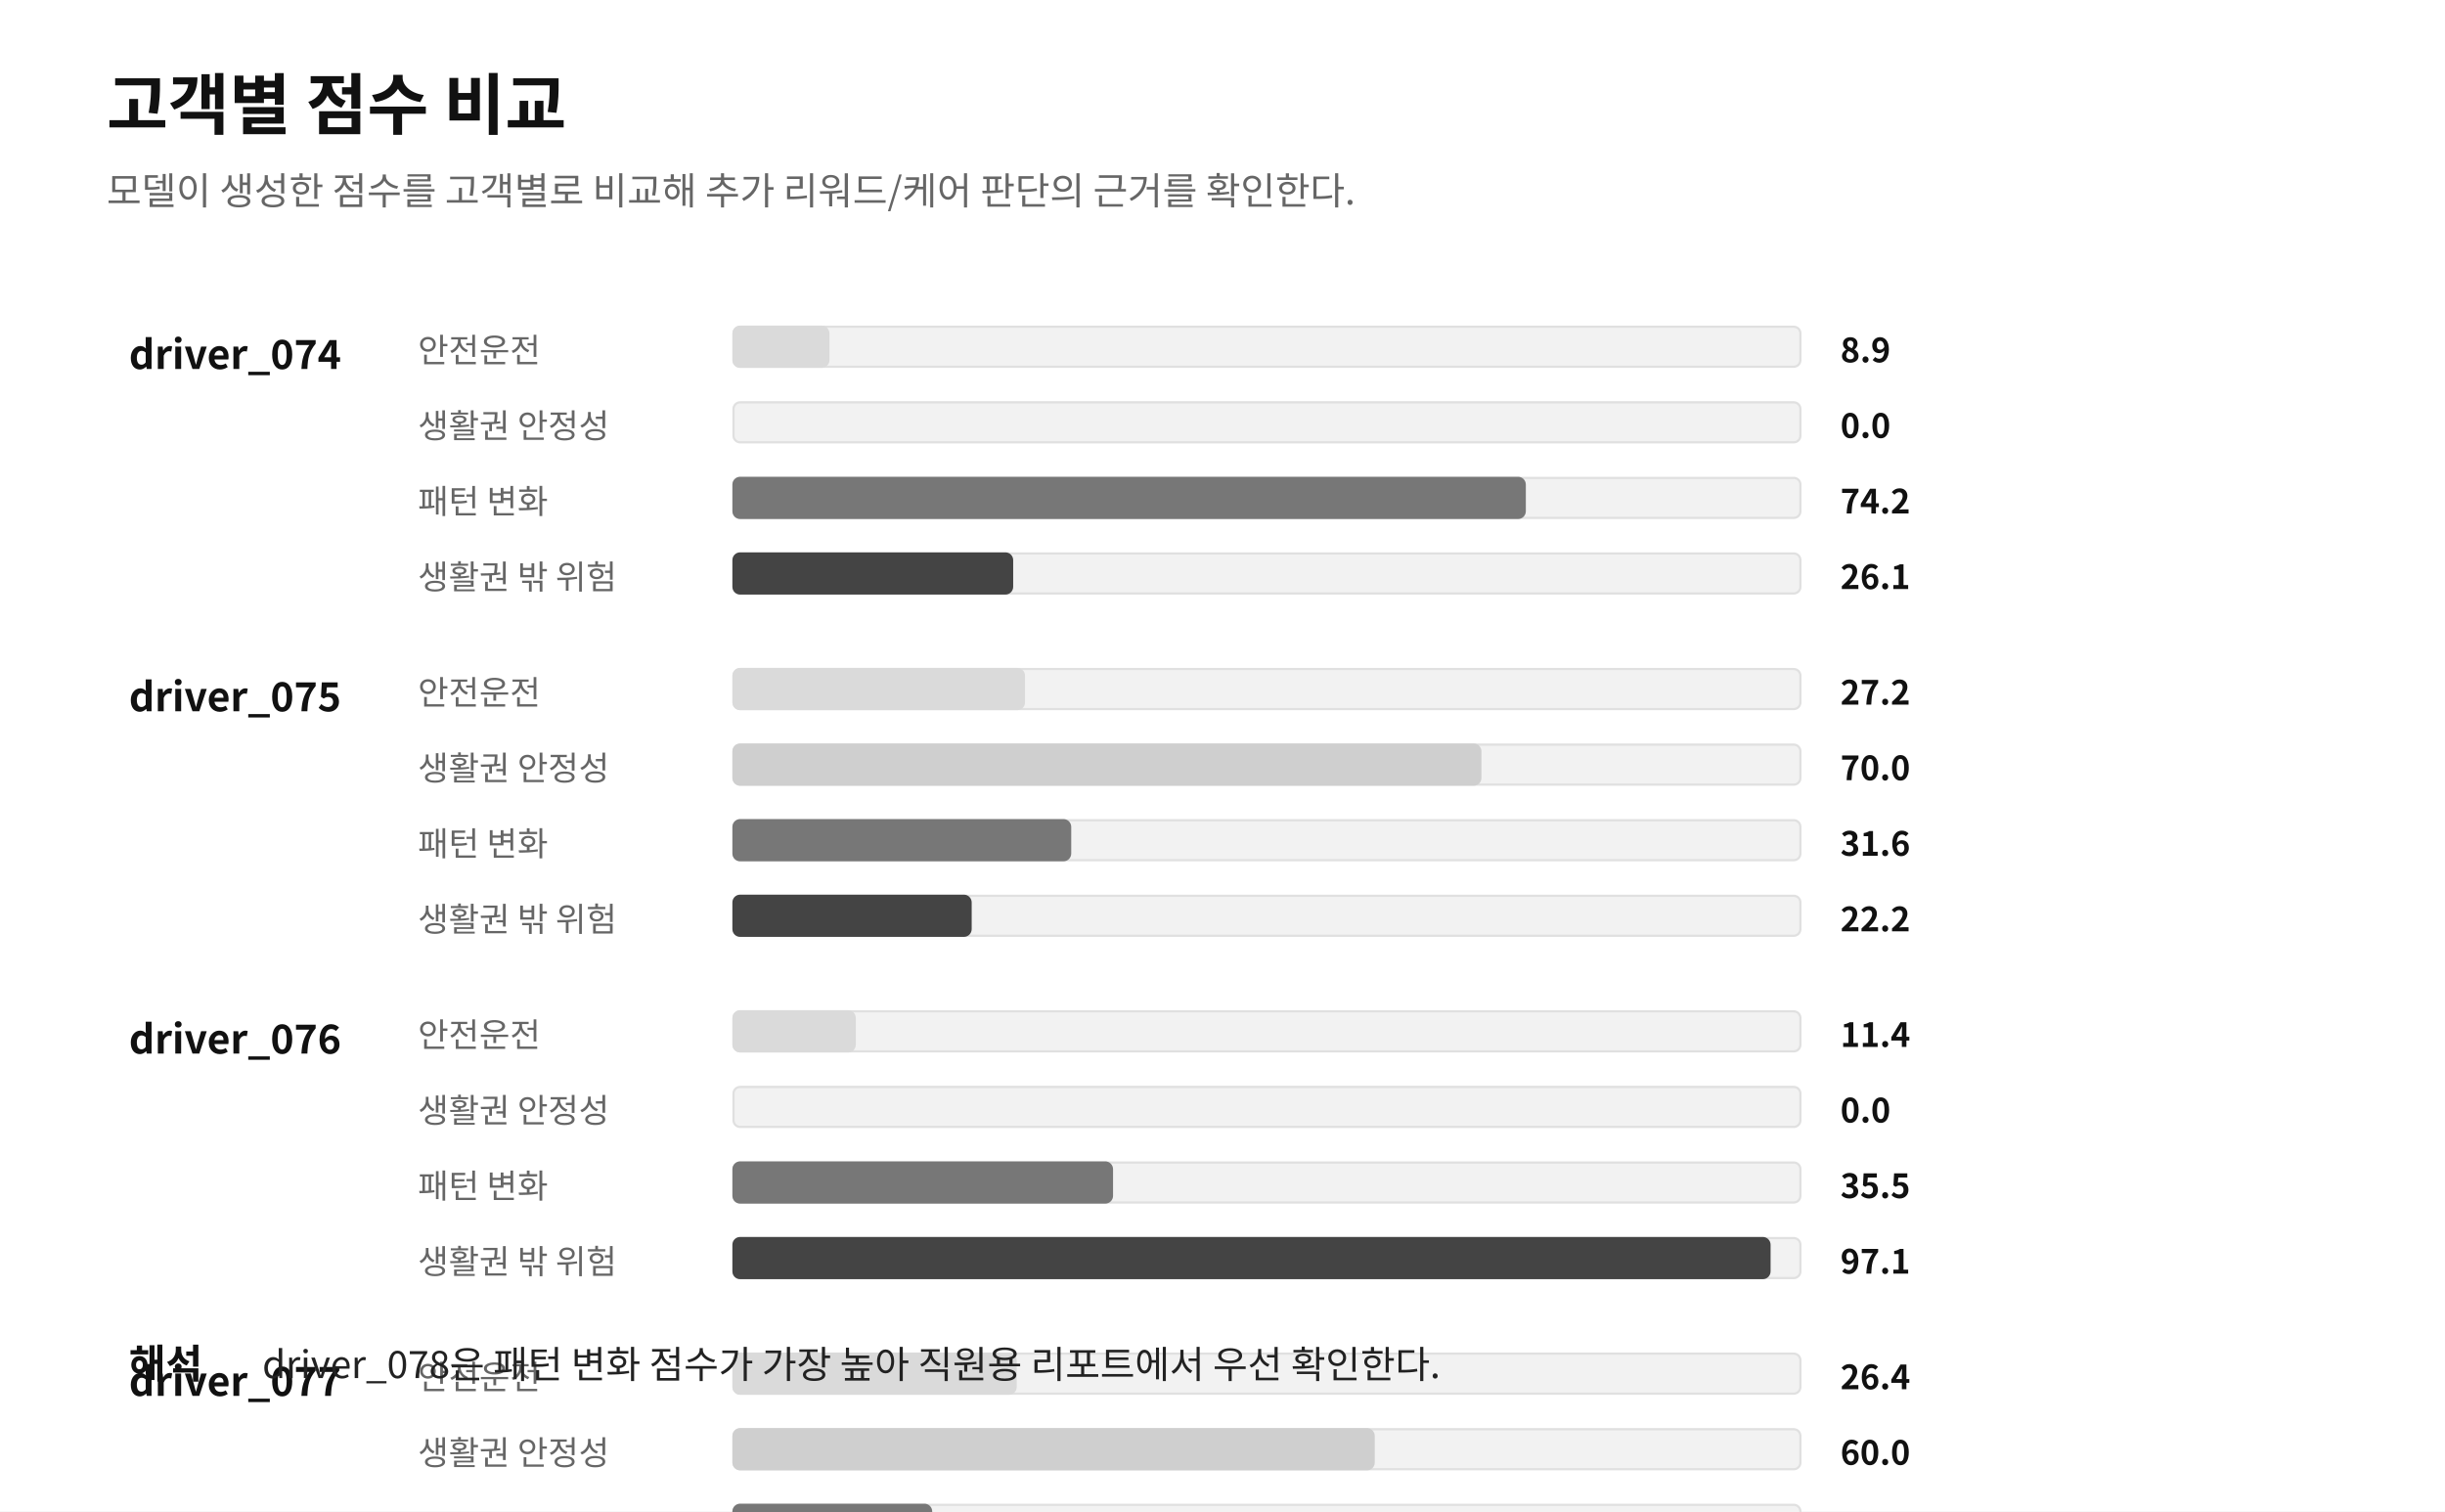
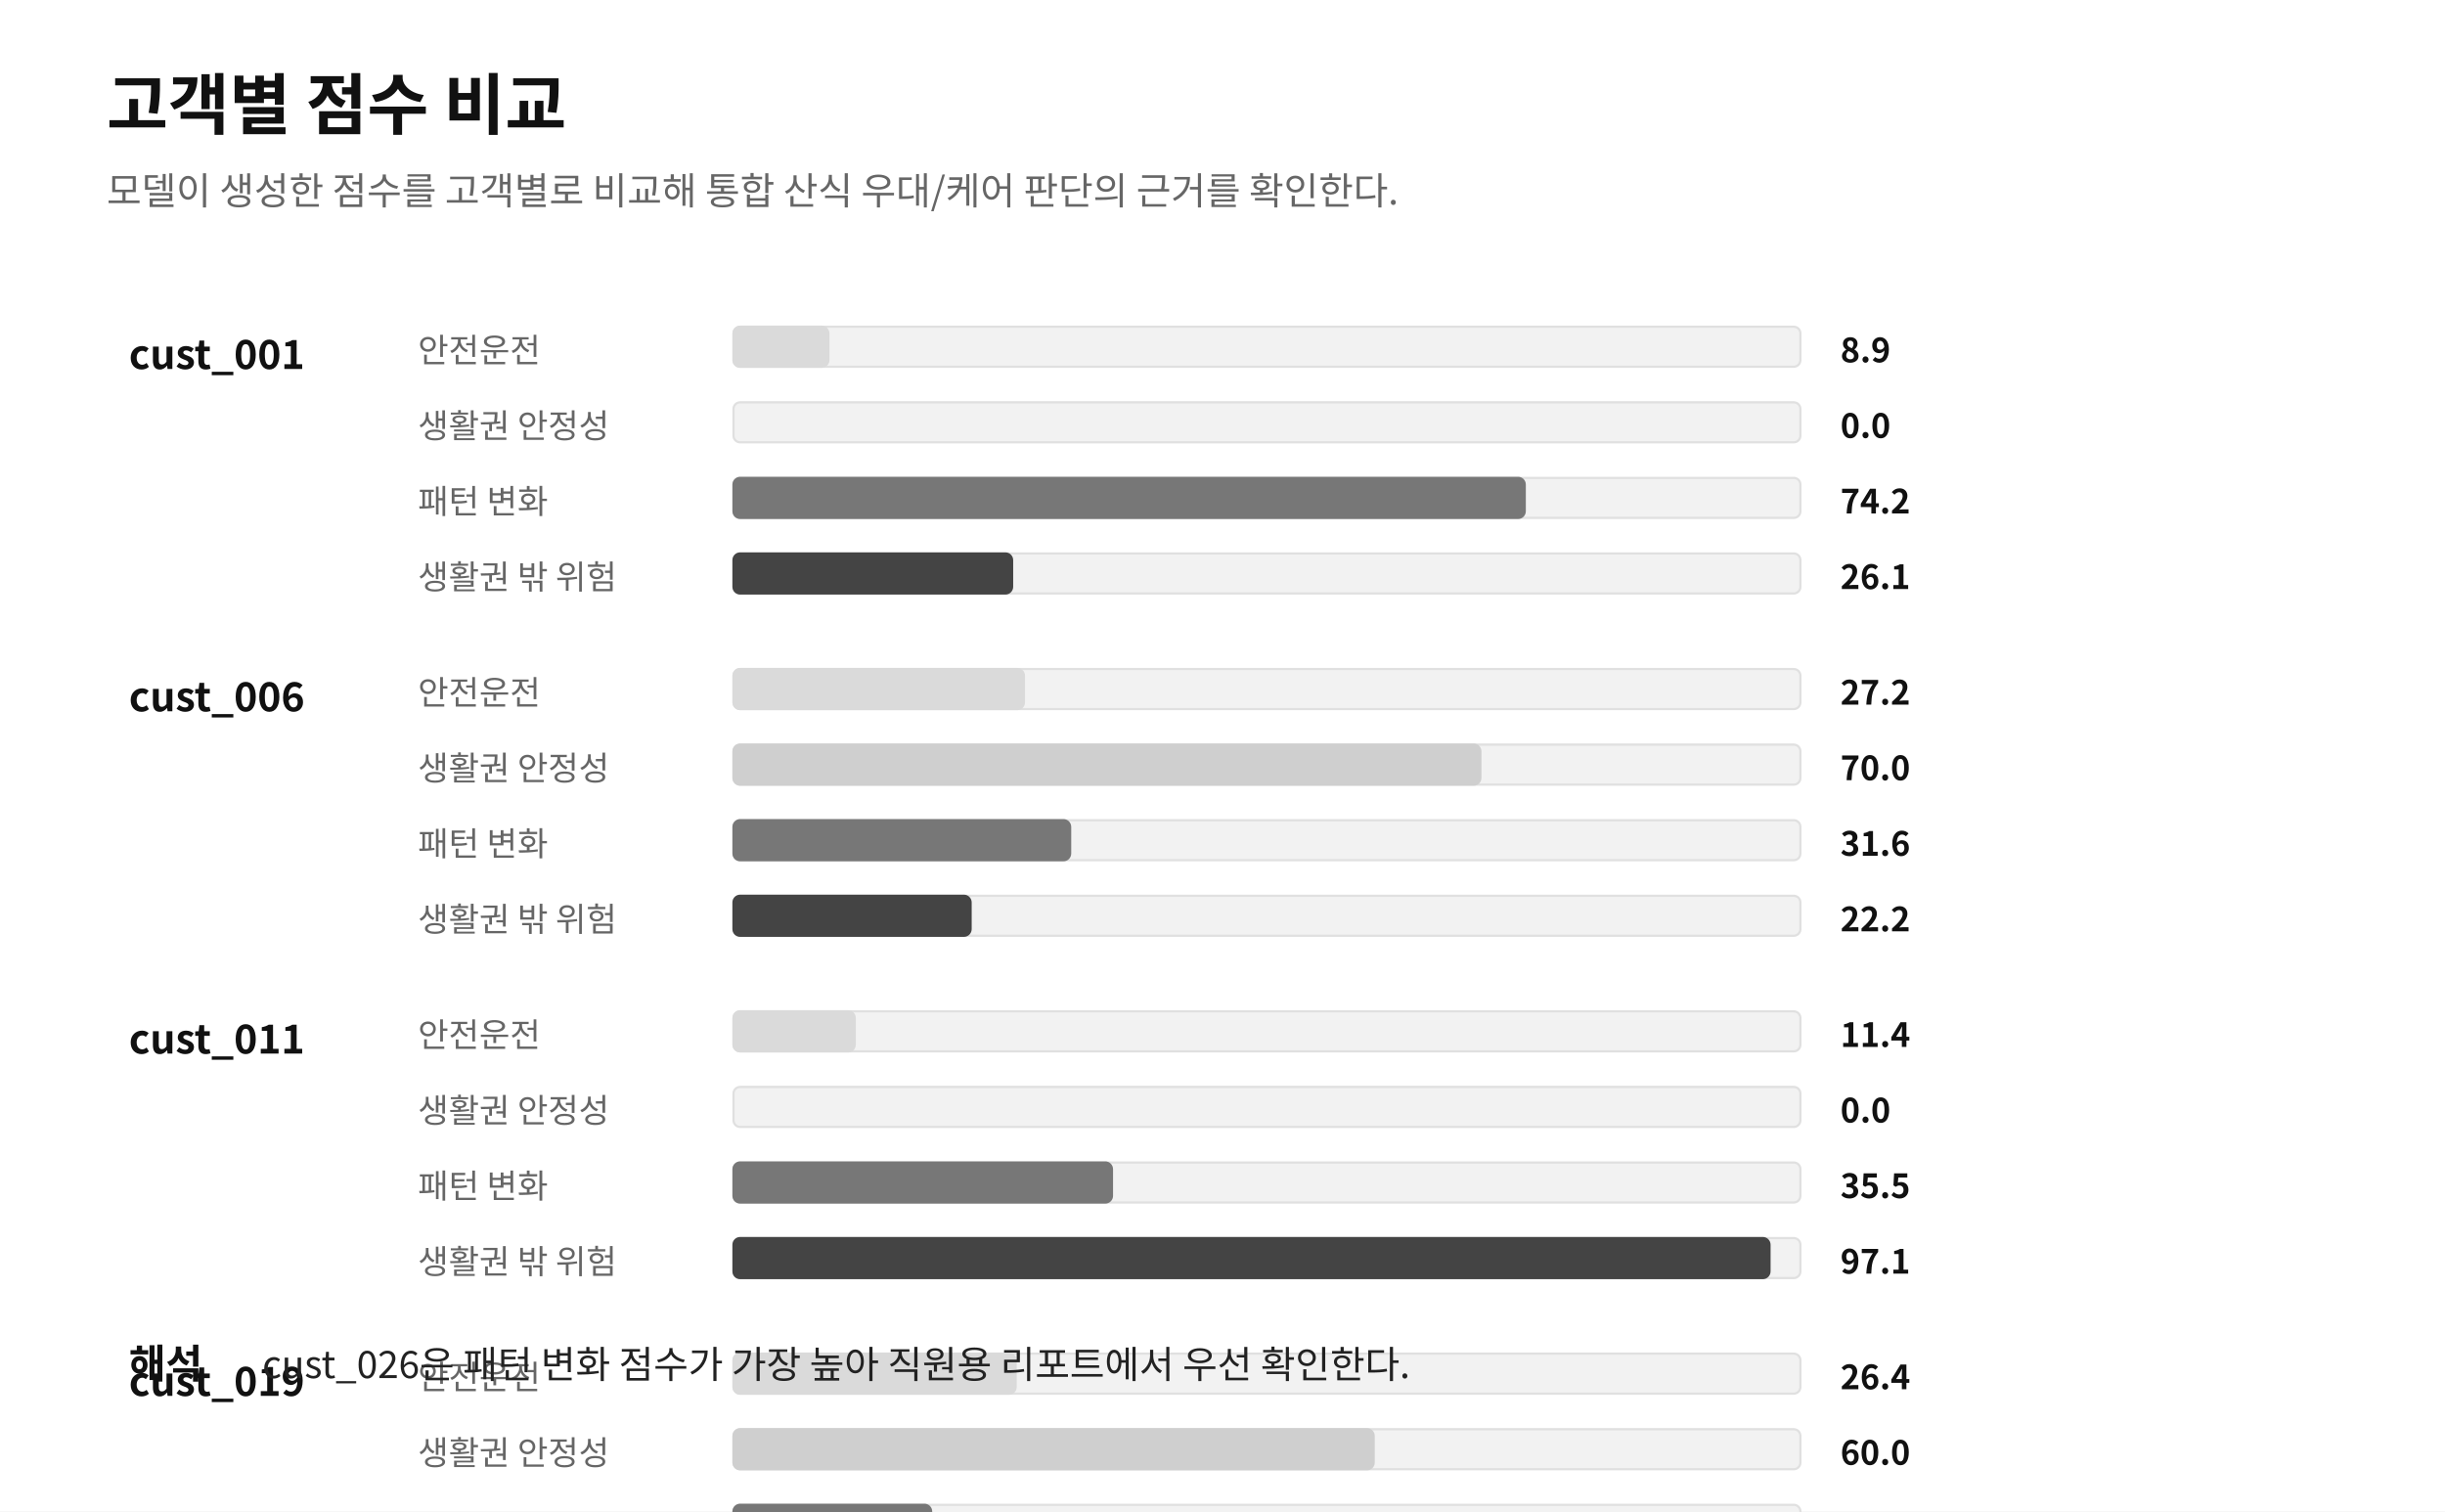
<svg xmlns="http://www.w3.org/2000/svg" width="1100" height="680" viewBox="0 0 1100 680">
  <rect x="0" y="0" width="1100" height="680" fill="#FFFFFF" />
  <text x="48" y="58" font-family="Apple SD Gothic Neo, Noto Sans KR, Noto Sans CJK KR, Arial, sans-serif" font-size="30" font-weight="800" fill="#111111">고객별 점수 비교</text>
-   <text x="48" y="92" font-family="Apple SD Gothic Neo, Noto Sans KR, Noto Sans CJK KR, Arial, sans-serif" font-size="17" font-weight="400" fill="#666666">모델이 생성한 점수를 고객별로 비교해 추가 리워드/케어 판단의 근거를 확인한다.</text>
-   <text x="58" y="166" font-family="Apple SD Gothic Neo, Noto Sans KR, Noto Sans CJK KR, Arial, sans-serif" font-size="18" font-weight="800" fill="#111111">driver_074</text>
+   <text x="48" y="92" font-family="Apple SD Gothic Neo, Noto Sans KR, Noto Sans CJK KR, Arial, sans-serif" font-size="17" font-weight="400" fill="#666666">모델이 생성한 점수를 고객별로 비교해 통합 산식 우대/케어 판단의 근거를 확인한다.</text>
+   <text x="58" y="166" font-family="Apple SD Gothic Neo, Noto Sans KR, Noto Sans CJK KR, Arial, sans-serif" font-size="18" font-weight="800" fill="#111111">cust_001</text>
  <text x="188" y="163" font-family="Apple SD Gothic Neo, Noto Sans KR, Noto Sans CJK KR, Arial, sans-serif" font-size="15" font-weight="400" fill="#666666">안전운전</text>
  <rect x="330" y="147" width="480.00" height="18" rx="3" fill="#F2F2F2" stroke="#E0E0E0" stroke-width="1" />
  <rect x="330" y="147" width="42.67" height="18" rx="3" fill="#DADADA" stroke="#DADADA" stroke-width="1" />
  <text x="828" y="163" font-family="Apple SD Gothic Neo, Noto Sans KR, Noto Sans CJK KR, Arial, sans-serif" font-size="15" font-weight="700" fill="#111111">8.9</text>
  <text x="188" y="197" font-family="Apple SD Gothic Neo, Noto Sans KR, Noto Sans CJK KR, Arial, sans-serif" font-size="15" font-weight="400" fill="#666666">생활권 안정성</text>
  <rect x="330" y="181" width="480.00" height="18" rx="3" fill="#F2F2F2" stroke="#E0E0E0" stroke-width="1" />
  <rect x="330" y="181" width="0.00" height="18" rx="3" fill="#CFCFCF" stroke="#CFCFCF" stroke-width="1" />
  <text x="828" y="197" font-family="Apple SD Gothic Neo, Noto Sans KR, Noto Sans CJK KR, Arial, sans-serif" font-size="15" font-weight="700" fill="#111111">0.0</text>
  <text x="188" y="231" font-family="Apple SD Gothic Neo, Noto Sans KR, Noto Sans CJK KR, Arial, sans-serif" font-size="15" font-weight="400" fill="#666666">패턴 변화</text>
  <rect x="330" y="215" width="480.00" height="18" rx="3" fill="#F2F2F2" stroke="#E0E0E0" stroke-width="1" />
  <rect x="330" y="215" width="355.97" height="18" rx="3" fill="#777777" stroke="#777777" stroke-width="1" />
  <text x="828" y="231" font-family="Apple SD Gothic Neo, Noto Sans KR, Noto Sans CJK KR, Arial, sans-serif" font-size="15" font-weight="700" fill="#111111">74.2</text>
  <text x="188" y="265" font-family="Apple SD Gothic Neo, Noto Sans KR, Noto Sans CJK KR, Arial, sans-serif" font-size="15" font-weight="400" fill="#666666">생활권 밖 위험</text>
  <rect x="330" y="249" width="480.00" height="18" rx="3" fill="#F2F2F2" stroke="#E0E0E0" stroke-width="1" />
  <rect x="330" y="249" width="125.33" height="18" rx="3" fill="#444444" stroke="#444444" stroke-width="1" />
  <text x="828" y="265" font-family="Apple SD Gothic Neo, Noto Sans KR, Noto Sans CJK KR, Arial, sans-serif" font-size="15" font-weight="700" fill="#111111">26.1</text>
-   <text x="58" y="320" font-family="Apple SD Gothic Neo, Noto Sans KR, Noto Sans CJK KR, Arial, sans-serif" font-size="18" font-weight="800" fill="#111111">driver_075</text>
+   <text x="58" y="320" font-family="Apple SD Gothic Neo, Noto Sans KR, Noto Sans CJK KR, Arial, sans-serif" font-size="18" font-weight="800" fill="#111111">cust_006</text>
  <text x="188" y="317" font-family="Apple SD Gothic Neo, Noto Sans KR, Noto Sans CJK KR, Arial, sans-serif" font-size="15" font-weight="400" fill="#666666">안전운전</text>
  <rect x="330" y="301" width="480.00" height="18" rx="3" fill="#F2F2F2" stroke="#E0E0E0" stroke-width="1" />
  <rect x="330" y="301" width="130.66" height="18" rx="3" fill="#DADADA" stroke="#DADADA" stroke-width="1" />
  <text x="828" y="317" font-family="Apple SD Gothic Neo, Noto Sans KR, Noto Sans CJK KR, Arial, sans-serif" font-size="15" font-weight="700" fill="#111111">27.2</text>
  <text x="188" y="351" font-family="Apple SD Gothic Neo, Noto Sans KR, Noto Sans CJK KR, Arial, sans-serif" font-size="15" font-weight="400" fill="#666666">생활권 안정성</text>
  <rect x="330" y="335" width="480.00" height="18" rx="3" fill="#F2F2F2" stroke="#E0E0E0" stroke-width="1" />
  <rect x="330" y="335" width="336.00" height="18" rx="3" fill="#CFCFCF" stroke="#CFCFCF" stroke-width="1" />
  <text x="828" y="351" font-family="Apple SD Gothic Neo, Noto Sans KR, Noto Sans CJK KR, Arial, sans-serif" font-size="15" font-weight="700" fill="#111111">70.0</text>
  <text x="188" y="385" font-family="Apple SD Gothic Neo, Noto Sans KR, Noto Sans CJK KR, Arial, sans-serif" font-size="15" font-weight="400" fill="#666666">패턴 변화</text>
  <rect x="330" y="369" width="480.00" height="18" rx="3" fill="#F2F2F2" stroke="#E0E0E0" stroke-width="1" />
  <rect x="330" y="369" width="151.44" height="18" rx="3" fill="#777777" stroke="#777777" stroke-width="1" />
  <text x="828" y="385" font-family="Apple SD Gothic Neo, Noto Sans KR, Noto Sans CJK KR, Arial, sans-serif" font-size="15" font-weight="700" fill="#111111">31.6</text>
  <text x="188" y="419" font-family="Apple SD Gothic Neo, Noto Sans KR, Noto Sans CJK KR, Arial, sans-serif" font-size="15" font-weight="400" fill="#666666">생활권 밖 위험</text>
  <rect x="330" y="403" width="480.00" height="18" rx="3" fill="#F2F2F2" stroke="#E0E0E0" stroke-width="1" />
  <rect x="330" y="403" width="106.66" height="18" rx="3" fill="#444444" stroke="#444444" stroke-width="1" />
  <text x="828" y="419" font-family="Apple SD Gothic Neo, Noto Sans KR, Noto Sans CJK KR, Arial, sans-serif" font-size="15" font-weight="700" fill="#111111">22.2</text>
-   <text x="58" y="474" font-family="Apple SD Gothic Neo, Noto Sans KR, Noto Sans CJK KR, Arial, sans-serif" font-size="18" font-weight="800" fill="#111111">driver_076</text>
+   <text x="58" y="474" font-family="Apple SD Gothic Neo, Noto Sans KR, Noto Sans CJK KR, Arial, sans-serif" font-size="18" font-weight="800" fill="#111111">cust_011</text>
  <text x="188" y="471" font-family="Apple SD Gothic Neo, Noto Sans KR, Noto Sans CJK KR, Arial, sans-serif" font-size="15" font-weight="400" fill="#666666">안전운전</text>
  <rect x="330" y="455" width="480.00" height="18" rx="3" fill="#F2F2F2" stroke="#E0E0E0" stroke-width="1" />
  <rect x="330" y="455" width="54.53" height="18" rx="3" fill="#DADADA" stroke="#DADADA" stroke-width="1" />
  <text x="828" y="471" font-family="Apple SD Gothic Neo, Noto Sans KR, Noto Sans CJK KR, Arial, sans-serif" font-size="15" font-weight="700" fill="#111111">11.4</text>
  <text x="188" y="505" font-family="Apple SD Gothic Neo, Noto Sans KR, Noto Sans CJK KR, Arial, sans-serif" font-size="15" font-weight="400" fill="#666666">생활권 안정성</text>
  <rect x="330" y="489" width="480.00" height="18" rx="3" fill="#F2F2F2" stroke="#E0E0E0" stroke-width="1" />
  <rect x="330" y="489" width="0.00" height="18" rx="3" fill="#CFCFCF" stroke="#CFCFCF" stroke-width="1" />
  <text x="828" y="505" font-family="Apple SD Gothic Neo, Noto Sans KR, Noto Sans CJK KR, Arial, sans-serif" font-size="15" font-weight="700" fill="#111111">0.0</text>
  <text x="188" y="539" font-family="Apple SD Gothic Neo, Noto Sans KR, Noto Sans CJK KR, Arial, sans-serif" font-size="15" font-weight="400" fill="#666666">패턴 변화</text>
  <rect x="330" y="523" width="480.00" height="18" rx="3" fill="#F2F2F2" stroke="#E0E0E0" stroke-width="1" />
  <rect x="330" y="523" width="170.26" height="18" rx="3" fill="#777777" stroke="#777777" stroke-width="1" />
  <text x="828" y="539" font-family="Apple SD Gothic Neo, Noto Sans KR, Noto Sans CJK KR, Arial, sans-serif" font-size="15" font-weight="700" fill="#111111">35.5</text>
  <text x="188" y="573" font-family="Apple SD Gothic Neo, Noto Sans KR, Noto Sans CJK KR, Arial, sans-serif" font-size="15" font-weight="400" fill="#666666">생활권 밖 위험</text>
  <rect x="330" y="557" width="480.00" height="18" rx="3" fill="#F2F2F2" stroke="#E0E0E0" stroke-width="1" />
  <rect x="330" y="557" width="466.08" height="18" rx="3" fill="#444444" stroke="#444444" stroke-width="1" />
  <text x="828" y="573" font-family="Apple SD Gothic Neo, Noto Sans KR, Noto Sans CJK KR, Arial, sans-serif" font-size="15" font-weight="700" fill="#111111">97.1</text>
-   <text x="58" y="628" font-family="Apple SD Gothic Neo, Noto Sans KR, Noto Sans CJK KR, Arial, sans-serif" font-size="18" font-weight="800" fill="#111111">driver_077</text>
+   <text x="58" y="628" font-family="Apple SD Gothic Neo, Noto Sans KR, Noto Sans CJK KR, Arial, sans-serif" font-size="18" font-weight="800" fill="#111111">cust_019</text>
  <text x="188" y="625" font-family="Apple SD Gothic Neo, Noto Sans KR, Noto Sans CJK KR, Arial, sans-serif" font-size="15" font-weight="400" fill="#666666">안전운전</text>
  <rect x="330" y="609" width="480.00" height="18" rx="3" fill="#F2F2F2" stroke="#E0E0E0" stroke-width="1" />
  <rect x="330" y="609" width="126.91" height="18" rx="3" fill="#DADADA" stroke="#DADADA" stroke-width="1" />
  <text x="828" y="625" font-family="Apple SD Gothic Neo, Noto Sans KR, Noto Sans CJK KR, Arial, sans-serif" font-size="15" font-weight="700" fill="#111111">26.4</text>
  <text x="188" y="659" font-family="Apple SD Gothic Neo, Noto Sans KR, Noto Sans CJK KR, Arial, sans-serif" font-size="15" font-weight="400" fill="#666666">생활권 안정성</text>
  <rect x="330" y="643" width="480.00" height="18" rx="3" fill="#F2F2F2" stroke="#E0E0E0" stroke-width="1" />
  <rect x="330" y="643" width="288.00" height="18" rx="3" fill="#CFCFCF" stroke="#CFCFCF" stroke-width="1" />
  <text x="828" y="659" font-family="Apple SD Gothic Neo, Noto Sans KR, Noto Sans CJK KR, Arial, sans-serif" font-size="15" font-weight="700" fill="#111111">60.0</text>
  <text x="188" y="693" font-family="Apple SD Gothic Neo, Noto Sans KR, Noto Sans CJK KR, Arial, sans-serif" font-size="15" font-weight="400" fill="#666666">패턴 변화</text>
  <rect x="330" y="677" width="480.00" height="18" rx="3" fill="#F2F2F2" stroke="#E0E0E0" stroke-width="1" />
  <rect x="330" y="677" width="88.90" height="18" rx="3" fill="#777777" stroke="#777777" stroke-width="1" />
  <text x="828" y="693" font-family="Apple SD Gothic Neo, Noto Sans KR, Noto Sans CJK KR, Arial, sans-serif" font-size="15" font-weight="700" fill="#111111">18.5</text>
  <text x="188" y="727" font-family="Apple SD Gothic Neo, Noto Sans KR, Noto Sans CJK KR, Arial, sans-serif" font-size="15" font-weight="400" fill="#666666">생활권 밖 위험</text>
  <rect x="330" y="711" width="480.00" height="18" rx="3" fill="#F2F2F2" stroke="#E0E0E0" stroke-width="1" />
  <rect x="330" y="711" width="43.06" height="18" rx="3" fill="#444444" stroke="#444444" stroke-width="1" />
  <text x="828" y="727" font-family="Apple SD Gothic Neo, Noto Sans KR, Noto Sans CJK KR, Arial, sans-serif" font-size="15" font-weight="700" fill="#111111">9.0</text>
-   <text x="58" y="782" font-family="Apple SD Gothic Neo, Noto Sans KR, Noto Sans CJK KR, Arial, sans-serif" font-size="18" font-weight="800" fill="#111111">driver_078</text>
+   <text x="58" y="782" font-family="Apple SD Gothic Neo, Noto Sans KR, Noto Sans CJK KR, Arial, sans-serif" font-size="18" font-weight="800" fill="#111111">cust_026</text>
  <text x="188" y="779" font-family="Apple SD Gothic Neo, Noto Sans KR, Noto Sans CJK KR, Arial, sans-serif" font-size="15" font-weight="400" fill="#666666">안전운전</text>
  <rect x="330" y="763" width="480.00" height="18" rx="3" fill="#F2F2F2" stroke="#E0E0E0" stroke-width="1" />
  <rect x="330" y="763" width="39.26" height="18" rx="3" fill="#DADADA" stroke="#DADADA" stroke-width="1" />
  <text x="828" y="779" font-family="Apple SD Gothic Neo, Noto Sans KR, Noto Sans CJK KR, Arial, sans-serif" font-size="15" font-weight="700" fill="#111111">8.2</text>
  <text x="188" y="813" font-family="Apple SD Gothic Neo, Noto Sans KR, Noto Sans CJK KR, Arial, sans-serif" font-size="15" font-weight="400" fill="#666666">생활권 안정성</text>
  <rect x="330" y="797" width="480.00" height="18" rx="3" fill="#F2F2F2" stroke="#E0E0E0" stroke-width="1" />
  <rect x="330" y="797" width="216.00" height="18" rx="3" fill="#CFCFCF" stroke="#CFCFCF" stroke-width="1" />
  <text x="828" y="813" font-family="Apple SD Gothic Neo, Noto Sans KR, Noto Sans CJK KR, Arial, sans-serif" font-size="15" font-weight="700" fill="#111111">45.0</text>
  <text x="188" y="847" font-family="Apple SD Gothic Neo, Noto Sans KR, Noto Sans CJK KR, Arial, sans-serif" font-size="15" font-weight="400" fill="#666666">패턴 변화</text>
  <rect x="330" y="831" width="480.00" height="18" rx="3" fill="#F2F2F2" stroke="#E0E0E0" stroke-width="1" />
  <rect x="330" y="831" width="436.51" height="18" rx="3" fill="#777777" stroke="#777777" stroke-width="1" />
  <text x="828" y="847" font-family="Apple SD Gothic Neo, Noto Sans KR, Noto Sans CJK KR, Arial, sans-serif" font-size="15" font-weight="700" fill="#111111">90.9</text>
  <text x="188" y="881" font-family="Apple SD Gothic Neo, Noto Sans KR, Noto Sans CJK KR, Arial, sans-serif" font-size="15" font-weight="400" fill="#666666">생활권 밖 위험</text>
  <rect x="330" y="865" width="480.00" height="18" rx="3" fill="#F2F2F2" stroke="#E0E0E0" stroke-width="1" />
  <rect x="330" y="865" width="212.50" height="18" rx="3" fill="#444444" stroke="#444444" stroke-width="1" />
  <text x="828" y="881" font-family="Apple SD Gothic Neo, Noto Sans KR, Noto Sans CJK KR, Arial, sans-serif" font-size="15" font-weight="700" fill="#111111">44.3</text>
-   <text x="58" y="936" font-family="Apple SD Gothic Neo, Noto Sans KR, Noto Sans CJK KR, Arial, sans-serif" font-size="18" font-weight="800" fill="#111111">driver_079</text>
+   <text x="58" y="936" font-family="Apple SD Gothic Neo, Noto Sans KR, Noto Sans CJK KR, Arial, sans-serif" font-size="18" font-weight="800" fill="#111111">cust_030</text>
  <text x="188" y="933" font-family="Apple SD Gothic Neo, Noto Sans KR, Noto Sans CJK KR, Arial, sans-serif" font-size="15" font-weight="400" fill="#666666">안전운전</text>
  <rect x="330" y="917" width="480.00" height="18" rx="3" fill="#F2F2F2" stroke="#E0E0E0" stroke-width="1" />
  <rect x="330" y="917" width="201.60" height="18" rx="3" fill="#DADADA" stroke="#DADADA" stroke-width="1" />
  <text x="828" y="933" font-family="Apple SD Gothic Neo, Noto Sans KR, Noto Sans CJK KR, Arial, sans-serif" font-size="15" font-weight="700" fill="#111111">42.0</text>
  <text x="188" y="967" font-family="Apple SD Gothic Neo, Noto Sans KR, Noto Sans CJK KR, Arial, sans-serif" font-size="15" font-weight="400" fill="#666666">생활권 안정성</text>
  <rect x="330" y="951" width="480.00" height="18" rx="3" fill="#F2F2F2" stroke="#E0E0E0" stroke-width="1" />
  <rect x="330" y="951" width="0.00" height="18" rx="3" fill="#CFCFCF" stroke="#CFCFCF" stroke-width="1" />
  <text x="828" y="967" font-family="Apple SD Gothic Neo, Noto Sans KR, Noto Sans CJK KR, Arial, sans-serif" font-size="15" font-weight="700" fill="#111111">0.0</text>
  <text x="188" y="1001" font-family="Apple SD Gothic Neo, Noto Sans KR, Noto Sans CJK KR, Arial, sans-serif" font-size="15" font-weight="400" fill="#666666">패턴 변화</text>
  <rect x="330" y="985" width="480.00" height="18" rx="3" fill="#F2F2F2" stroke="#E0E0E0" stroke-width="1" />
  <rect x="330" y="985" width="6.86" height="18" rx="3" fill="#777777" stroke="#777777" stroke-width="1" />
  <text x="828" y="1001" font-family="Apple SD Gothic Neo, Noto Sans KR, Noto Sans CJK KR, Arial, sans-serif" font-size="15" font-weight="700" fill="#111111">1.4</text>
  <text x="188" y="1035" font-family="Apple SD Gothic Neo, Noto Sans KR, Noto Sans CJK KR, Arial, sans-serif" font-size="15" font-weight="400" fill="#666666">생활권 밖 위험</text>
  <rect x="330" y="1019" width="480.00" height="18" rx="3" fill="#F2F2F2" stroke="#E0E0E0" stroke-width="1" />
  <rect x="330" y="1019" width="0.00" height="18" rx="3" fill="#444444" stroke="#444444" stroke-width="1" />
  <text x="828" y="1035" font-family="Apple SD Gothic Neo, Noto Sans KR, Noto Sans CJK KR, Arial, sans-serif" font-size="15" font-weight="700" fill="#111111">0.0</text>
  <text x="58" y="620" font-family="Apple SD Gothic Neo, Noto Sans KR, Noto Sans CJK KR, Arial, sans-serif" font-size="18" font-weight="800" fill="#111111">해석</text>
-   <text x="118" y="620" font-family="Apple SD Gothic Neo, Noto Sans KR, Noto Sans CJK KR, Arial, sans-serif" font-size="17" font-weight="400" fill="#222222">driver_078은 패턴 변화 점수가 가장 높아 직원용 리포트에서 우선 확인한다.</text>
+   <text x="118" y="620" font-family="Apple SD Gothic Neo, Noto Sans KR, Noto Sans CJK KR, Arial, sans-serif" font-size="17" font-weight="400" fill="#222222">cust_026은 패턴 변화 점수가 가장 높아 직원용 리포트에서 우선 확인한다.</text>
</svg>
